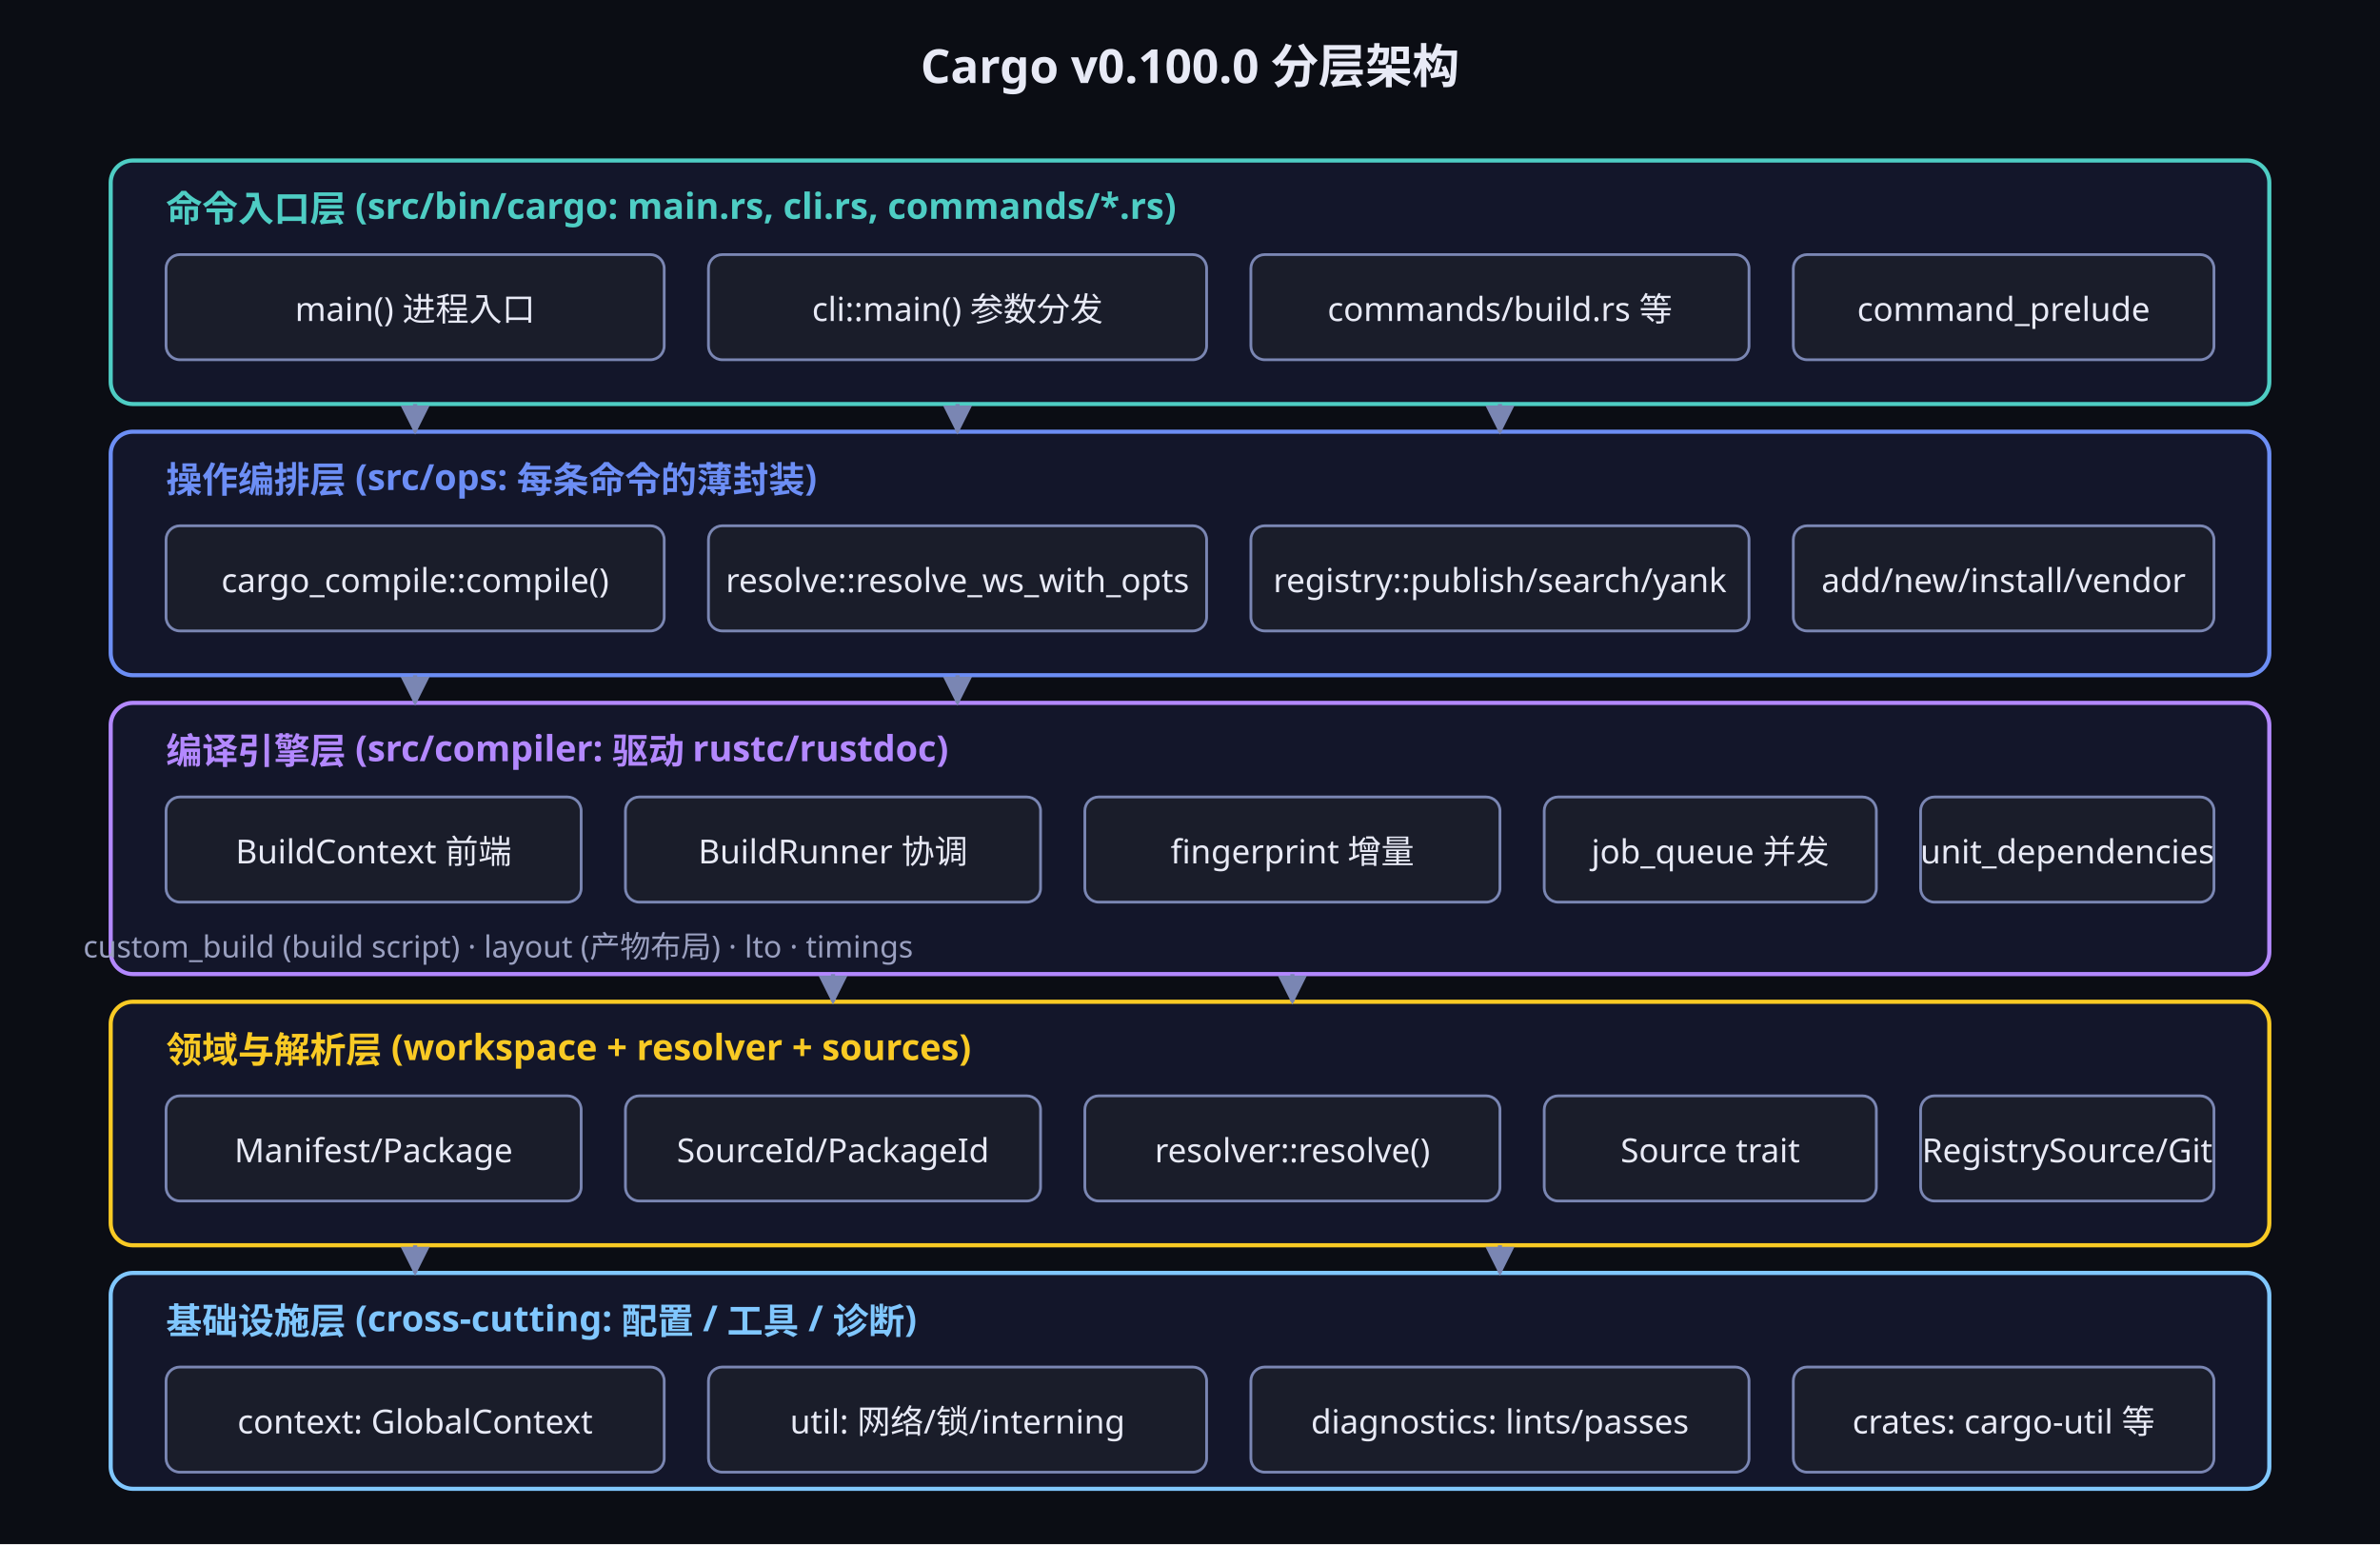
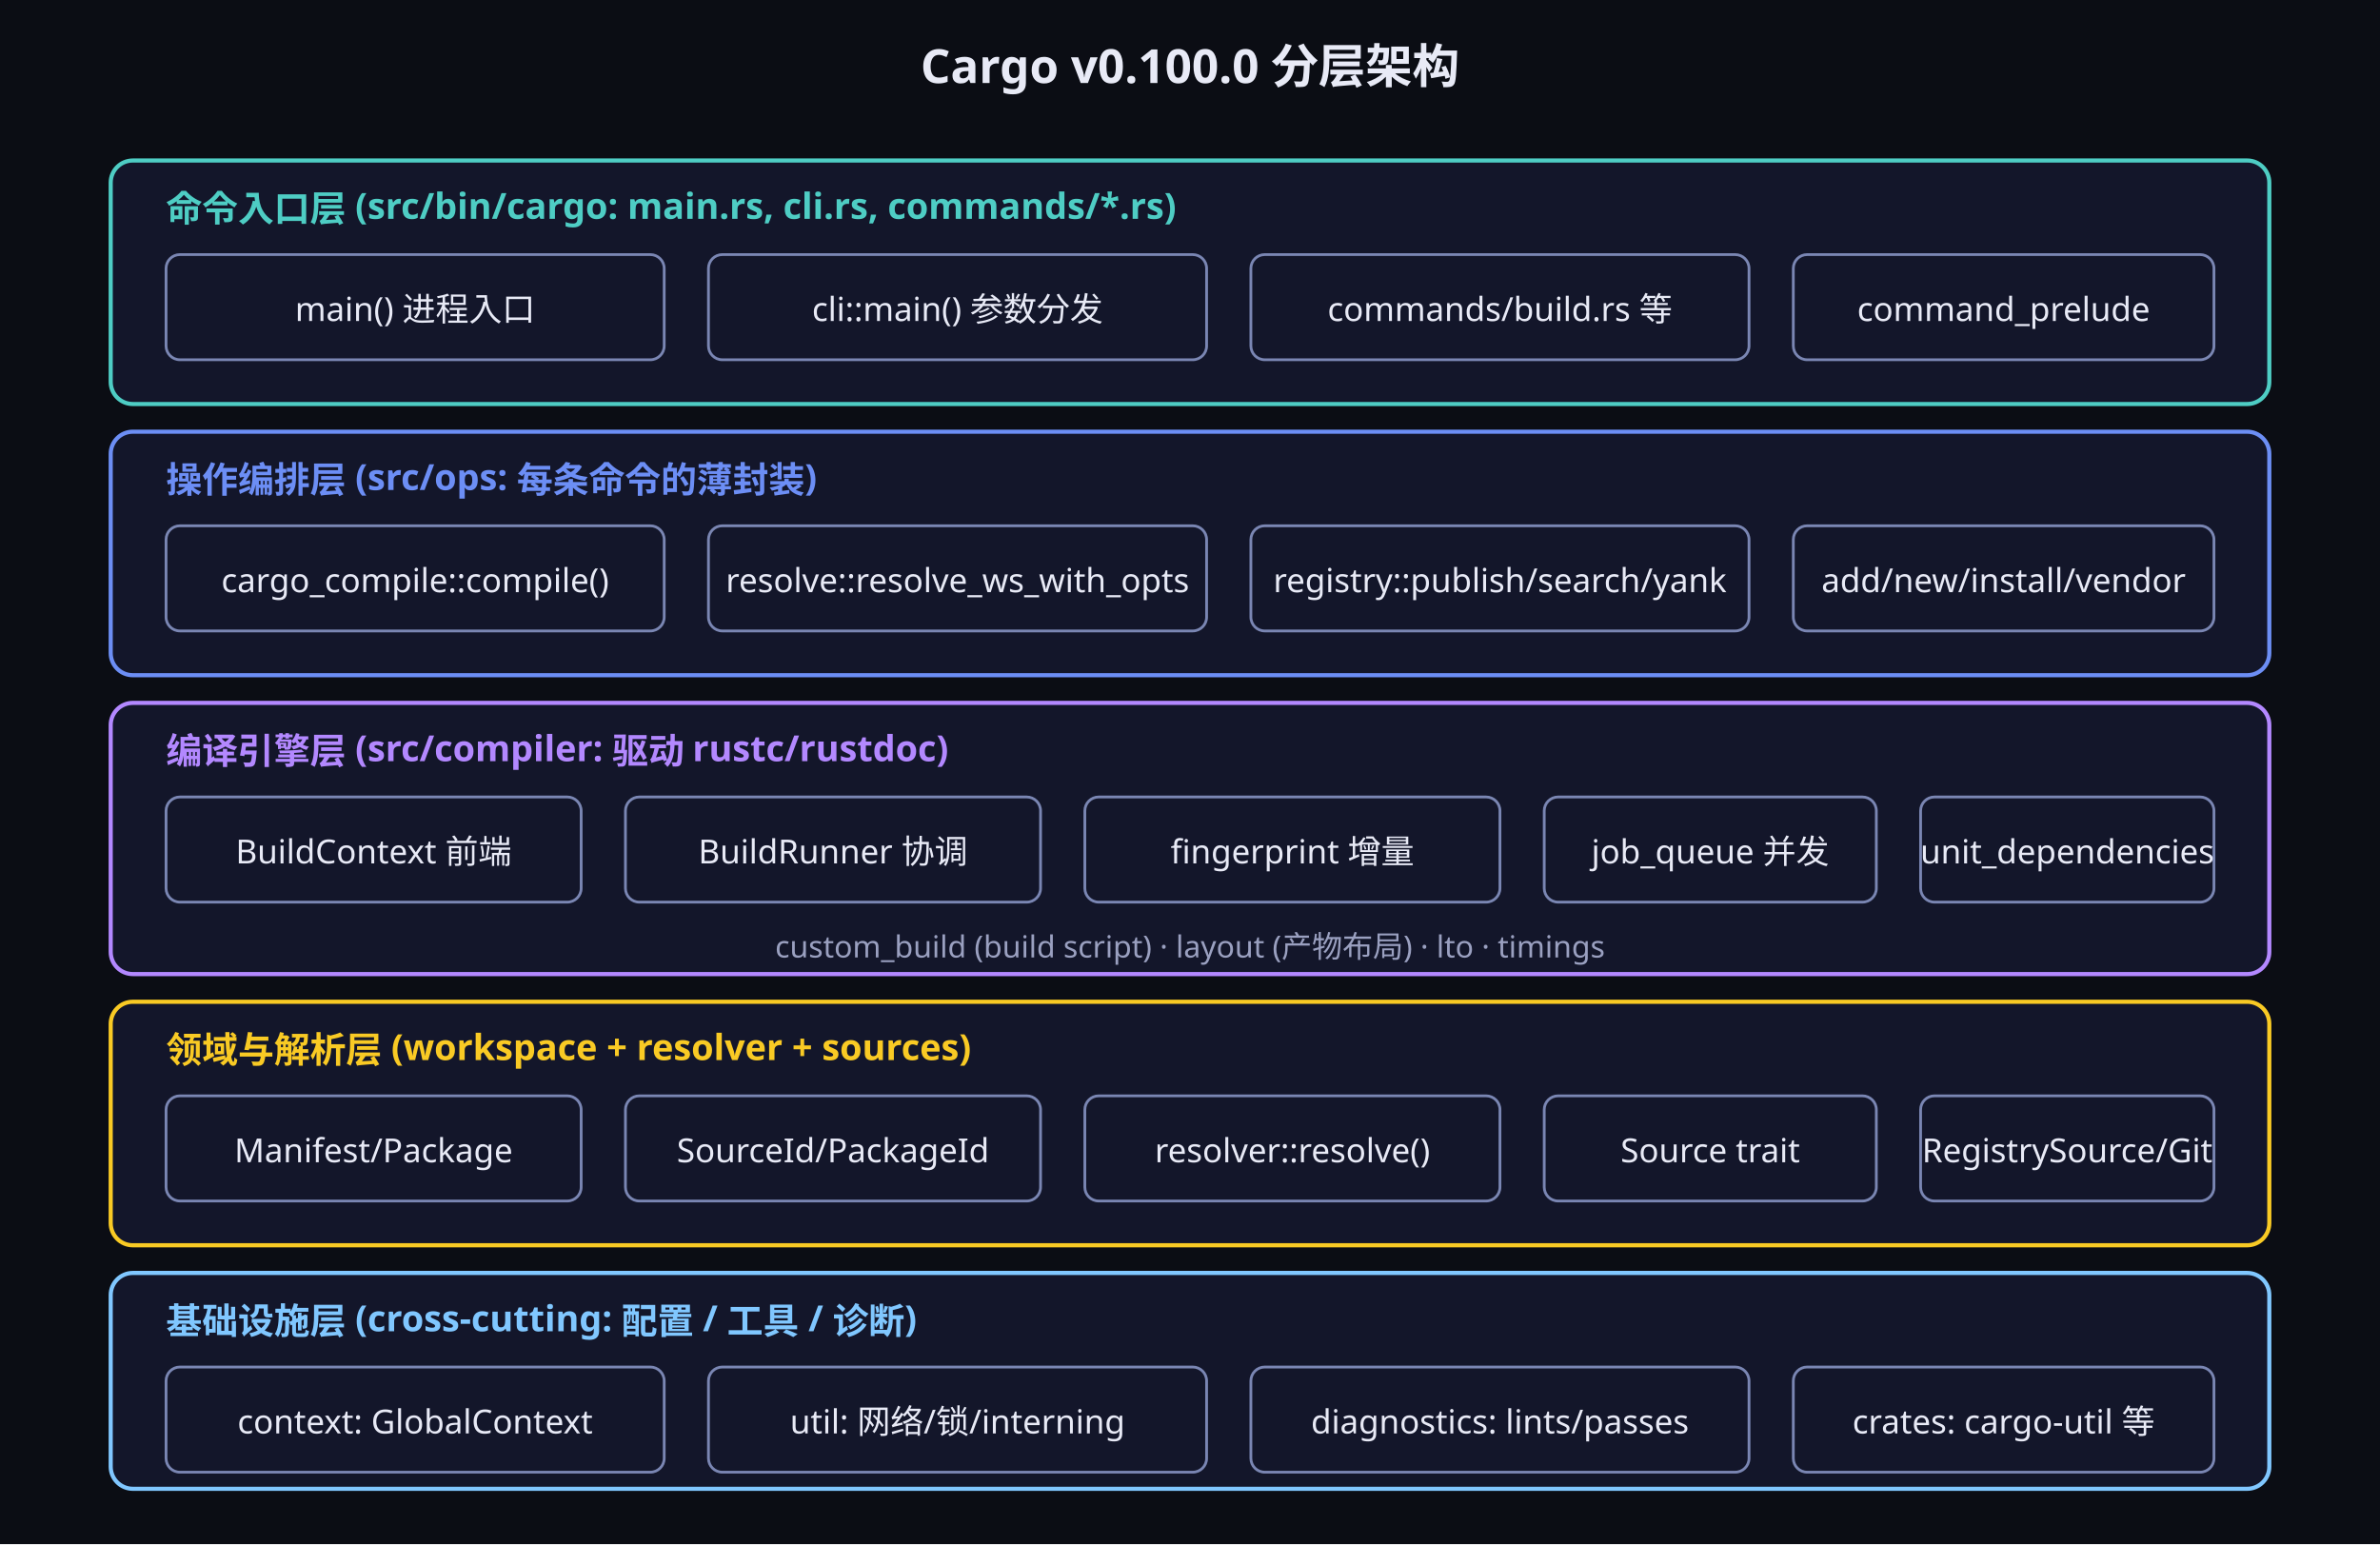
<svg xmlns="http://www.w3.org/2000/svg" width="860" height="558" viewBox="0 0 860 558" font-family="system-ui, sans-serif">
  <rect width="860" height="558" fill="#0b0d14" />
-   <defs>
-     <marker id="arrow" viewBox="0 0 10 10" refX="9" refY="5" markerWidth="7" markerHeight="7" orient="auto">
-       <path d="M0,0 L10,5 L0,10 z" fill="#7a86b3" />
-     </marker>
-   </defs>
  <text x="430" y="30" text-anchor="middle" fill="#e8eaf6" font-size="17" font-weight="700">Cargo v0.100.0 分层架构</text>
  <rect x="40" y="58" width="780" height="88" rx="8" fill="#13162a" stroke="#4ecdc4" stroke-width="1.5" />
  <text x="60" y="80" fill="#4ecdc4" font-size="13" font-weight="600">命令入口层 (src/bin/cargo: main.rs, cli.rs, commands/*.rs)</text>
-   <rect x="60" y="92" width="180" height="38" rx="5" fill="#1a1d2a" stroke="#7a86b3" stroke-width="1" />
+   <rect x="60" y="92" width="180" height="38" rx="5" fill="#13162a" stroke="#7a86b3" stroke-width="1" />
  <text x="150" y="116" text-anchor="middle" fill="#e8eaf6" font-size="12">main() 进程入口</text>
-   <rect x="256" y="92" width="180" height="38" rx="5" fill="#1a1d2a" stroke="#7a86b3" stroke-width="1" />
+   <rect x="256" y="92" width="180" height="38" rx="5" fill="#13162a" stroke="#7a86b3" stroke-width="1" />
  <text x="346" y="116" text-anchor="middle" fill="#e8eaf6" font-size="12">cli::main() 参数分发</text>
-   <rect x="452" y="92" width="180" height="38" rx="5" fill="#1a1d2a" stroke="#7a86b3" stroke-width="1" />
+   <rect x="452" y="92" width="180" height="38" rx="5" fill="#13162a" stroke="#7a86b3" stroke-width="1" />
  <text x="542" y="116" text-anchor="middle" fill="#e8eaf6" font-size="12">commands/build.rs 等</text>
-   <rect x="648" y="92" width="152" height="38" rx="5" fill="#1a1d2a" stroke="#7a86b3" stroke-width="1" />
+   <rect x="648" y="92" width="152" height="38" rx="5" fill="#13162a" stroke="#7a86b3" stroke-width="1" />
  <text x="724" y="116" text-anchor="middle" fill="#e8eaf6" font-size="12">command_prelude</text>
  <rect x="40" y="156" width="780" height="88" rx="8" fill="#13162a" stroke="#6c8ef5" stroke-width="1.5" />
  <text x="60" y="178" fill="#6c8ef5" font-size="13" font-weight="600">操作编排层 (src/ops: 每条命令的薄封装)</text>
-   <rect x="60" y="190" width="180" height="38" rx="5" fill="#1a1d2a" stroke="#7a86b3" stroke-width="1" />
+   <rect x="60" y="190" width="180" height="38" rx="5" fill="#13162a" stroke="#7a86b3" stroke-width="1" />
  <text x="150" y="214" text-anchor="middle" fill="#e8eaf6" font-size="12">cargo_compile::compile()</text>
-   <rect x="256" y="190" width="180" height="38" rx="5" fill="#1a1d2a" stroke="#7a86b3" stroke-width="1" />
+   <rect x="256" y="190" width="180" height="38" rx="5" fill="#13162a" stroke="#7a86b3" stroke-width="1" />
  <text x="346" y="214" text-anchor="middle" fill="#e8eaf6" font-size="12">resolve::resolve_ws_with_opts</text>
-   <rect x="452" y="190" width="180" height="38" rx="5" fill="#1a1d2a" stroke="#7a86b3" stroke-width="1" />
+   <rect x="452" y="190" width="180" height="38" rx="5" fill="#13162a" stroke="#7a86b3" stroke-width="1" />
  <text x="542" y="214" text-anchor="middle" fill="#e8eaf6" font-size="12">registry::publish/search/yank</text>
-   <rect x="648" y="190" width="152" height="38" rx="5" fill="#1a1d2a" stroke="#7a86b3" stroke-width="1" />
+   <rect x="648" y="190" width="152" height="38" rx="5" fill="#13162a" stroke="#7a86b3" stroke-width="1" />
  <text x="724" y="214" text-anchor="middle" fill="#e8eaf6" font-size="12">add/new/install/vendor</text>
  <rect x="40" y="254" width="780" height="98" rx="8" fill="#13162a" stroke="#b388ff" stroke-width="1.5" />
  <text x="60" y="276" fill="#b388ff" font-size="13" font-weight="600">编译引擎层 (src/compiler: 驱动 rustc/rustdoc)</text>
-   <rect x="60" y="288" width="150" height="38" rx="5" fill="#1a1d2a" stroke="#7a86b3" stroke-width="1" />
+   <rect x="60" y="288" width="150" height="38" rx="5" fill="#13162a" stroke="#7a86b3" stroke-width="1" />
  <text x="135" y="312" text-anchor="middle" fill="#e8eaf6" font-size="12">BuildContext 前端</text>
-   <rect x="226" y="288" width="150" height="38" rx="5" fill="#1a1d2a" stroke="#7a86b3" stroke-width="1" />
+   <rect x="226" y="288" width="150" height="38" rx="5" fill="#13162a" stroke="#7a86b3" stroke-width="1" />
  <text x="301" y="312" text-anchor="middle" fill="#e8eaf6" font-size="12">BuildRunner 协调</text>
-   <rect x="392" y="288" width="150" height="38" rx="5" fill="#1a1d2a" stroke="#7a86b3" stroke-width="1" />
+   <rect x="392" y="288" width="150" height="38" rx="5" fill="#13162a" stroke="#7a86b3" stroke-width="1" />
  <text x="467" y="312" text-anchor="middle" fill="#e8eaf6" font-size="12">fingerprint 增量</text>
-   <rect x="558" y="288" width="120" height="38" rx="5" fill="#1a1d2a" stroke="#7a86b3" stroke-width="1" />
+   <rect x="558" y="288" width="120" height="38" rx="5" fill="#13162a" stroke="#7a86b3" stroke-width="1" />
  <text x="618" y="312" text-anchor="middle" fill="#e8eaf6" font-size="12">job_queue 并发</text>
-   <rect x="694" y="288" width="106" height="38" rx="5" fill="#1a1d2a" stroke="#7a86b3" stroke-width="1" />
+   <rect x="694" y="288" width="106" height="38" rx="5" fill="#13162a" stroke="#7a86b3" stroke-width="1" />
  <text x="747" y="312" text-anchor="middle" fill="#e8eaf6" font-size="12">unit_dependencies</text>
-   <rect x="60" y="336" width="240" height="10" fill="none" />
-   <text x="180" y="346" text-anchor="middle" fill="#9aa0c0" font-size="11">custom_build (build script) · layout (产物布局) · lto · timings</text>
+   <text x="430" y="346" text-anchor="middle" fill="#9aa0c0" font-size="11">custom_build (build script) · layout (产物布局) · lto · timings</text>
  <rect x="40" y="362" width="780" height="88" rx="8" fill="#13162a" stroke="#f9ca24" stroke-width="1.5" />
  <text x="60" y="384" fill="#f9ca24" font-size="13" font-weight="600">领域与解析层 (workspace + resolver + sources)</text>
-   <rect x="60" y="396" width="150" height="38" rx="5" fill="#1a1d2a" stroke="#7a86b3" stroke-width="1" />
+   <rect x="60" y="396" width="150" height="38" rx="5" fill="#13162a" stroke="#7a86b3" stroke-width="1" />
  <text x="135" y="420" text-anchor="middle" fill="#e8eaf6" font-size="12">Manifest/Package</text>
-   <rect x="226" y="396" width="150" height="38" rx="5" fill="#1a1d2a" stroke="#7a86b3" stroke-width="1" />
+   <rect x="226" y="396" width="150" height="38" rx="5" fill="#13162a" stroke="#7a86b3" stroke-width="1" />
  <text x="301" y="420" text-anchor="middle" fill="#e8eaf6" font-size="12">SourceId/PackageId</text>
-   <rect x="392" y="396" width="150" height="38" rx="5" fill="#1a1d2a" stroke="#7a86b3" stroke-width="1" />
+   <rect x="392" y="396" width="150" height="38" rx="5" fill="#13162a" stroke="#7a86b3" stroke-width="1" />
  <text x="467" y="420" text-anchor="middle" fill="#e8eaf6" font-size="12">resolver::resolve()</text>
-   <rect x="558" y="396" width="120" height="38" rx="5" fill="#1a1d2a" stroke="#7a86b3" stroke-width="1" />
+   <rect x="558" y="396" width="120" height="38" rx="5" fill="#13162a" stroke="#7a86b3" stroke-width="1" />
  <text x="618" y="420" text-anchor="middle" fill="#e8eaf6" font-size="12">Source trait</text>
-   <rect x="694" y="396" width="106" height="38" rx="5" fill="#1a1d2a" stroke="#7a86b3" stroke-width="1" />
+   <rect x="694" y="396" width="106" height="38" rx="5" fill="#13162a" stroke="#7a86b3" stroke-width="1" />
  <text x="747" y="420" text-anchor="middle" fill="#e8eaf6" font-size="12">RegistrySource/Git</text>
  <rect x="40" y="460" width="780" height="78" rx="8" fill="#13162a" stroke="#80c7ff" stroke-width="1.5" />
  <text x="60" y="482" fill="#80c7ff" font-size="13" font-weight="600">基础设施层 (cross-cutting: 配置 / 工具 / 诊断)</text>
-   <rect x="60" y="494" width="180" height="38" rx="5" fill="#1a1d2a" stroke="#7a86b3" stroke-width="1" />
+   <rect x="60" y="494" width="180" height="38" rx="5" fill="#13162a" stroke="#7a86b3" stroke-width="1" />
  <text x="150" y="518" text-anchor="middle" fill="#e8eaf6" font-size="12">context: GlobalContext</text>
-   <rect x="256" y="494" width="180" height="38" rx="5" fill="#1a1d2a" stroke="#7a86b3" stroke-width="1" />
+   <rect x="256" y="494" width="180" height="38" rx="5" fill="#13162a" stroke="#7a86b3" stroke-width="1" />
  <text x="346" y="518" text-anchor="middle" fill="#e8eaf6" font-size="12">util: 网络/锁/interning</text>
-   <rect x="452" y="494" width="180" height="38" rx="5" fill="#1a1d2a" stroke="#7a86b3" stroke-width="1" />
+   <rect x="452" y="494" width="180" height="38" rx="5" fill="#13162a" stroke="#7a86b3" stroke-width="1" />
  <text x="542" y="518" text-anchor="middle" fill="#e8eaf6" font-size="12">diagnostics: lints/passes</text>
-   <rect x="648" y="494" width="152" height="38" rx="5" fill="#1a1d2a" stroke="#7a86b3" stroke-width="1" />
+   <rect x="648" y="494" width="152" height="38" rx="5" fill="#13162a" stroke="#7a86b3" stroke-width="1" />
  <text x="724" y="518" text-anchor="middle" fill="#e8eaf6" font-size="12">crates: cargo-util 等</text>
-   <line x1="150" y1="146" x2="150" y2="156" stroke="#7a86b3" stroke-width="1.5" marker-end="url(#arrow)" />
-   <line x1="346" y1="146" x2="346" y2="156" stroke="#7a86b3" stroke-width="1.5" marker-end="url(#arrow)" />
-   <line x1="542" y1="146" x2="542" y2="156" stroke="#7a86b3" stroke-width="1.5" marker-end="url(#arrow)" />
-   <line x1="150" y1="244" x2="150" y2="254" stroke="#7a86b3" stroke-width="1.5" marker-end="url(#arrow)" />
-   <line x1="346" y1="244" x2="346" y2="254" stroke="#7a86b3" stroke-width="1.5" marker-end="url(#arrow)" />
-   <line x1="467" y1="352" x2="467" y2="362" stroke="#7a86b3" stroke-width="1.5" marker-end="url(#arrow)" />
-   <line x1="301" y1="352" x2="301" y2="362" stroke="#7a86b3" stroke-width="1.5" marker-end="url(#arrow)" />
-   <line x1="150" y1="450" x2="150" y2="460" stroke="#7a86b3" stroke-width="1.5" marker-end="url(#arrow)" />
-   <line x1="542" y1="450" x2="542" y2="460" stroke="#7a86b3" stroke-width="1.5" marker-end="url(#arrow)" />
</svg>
